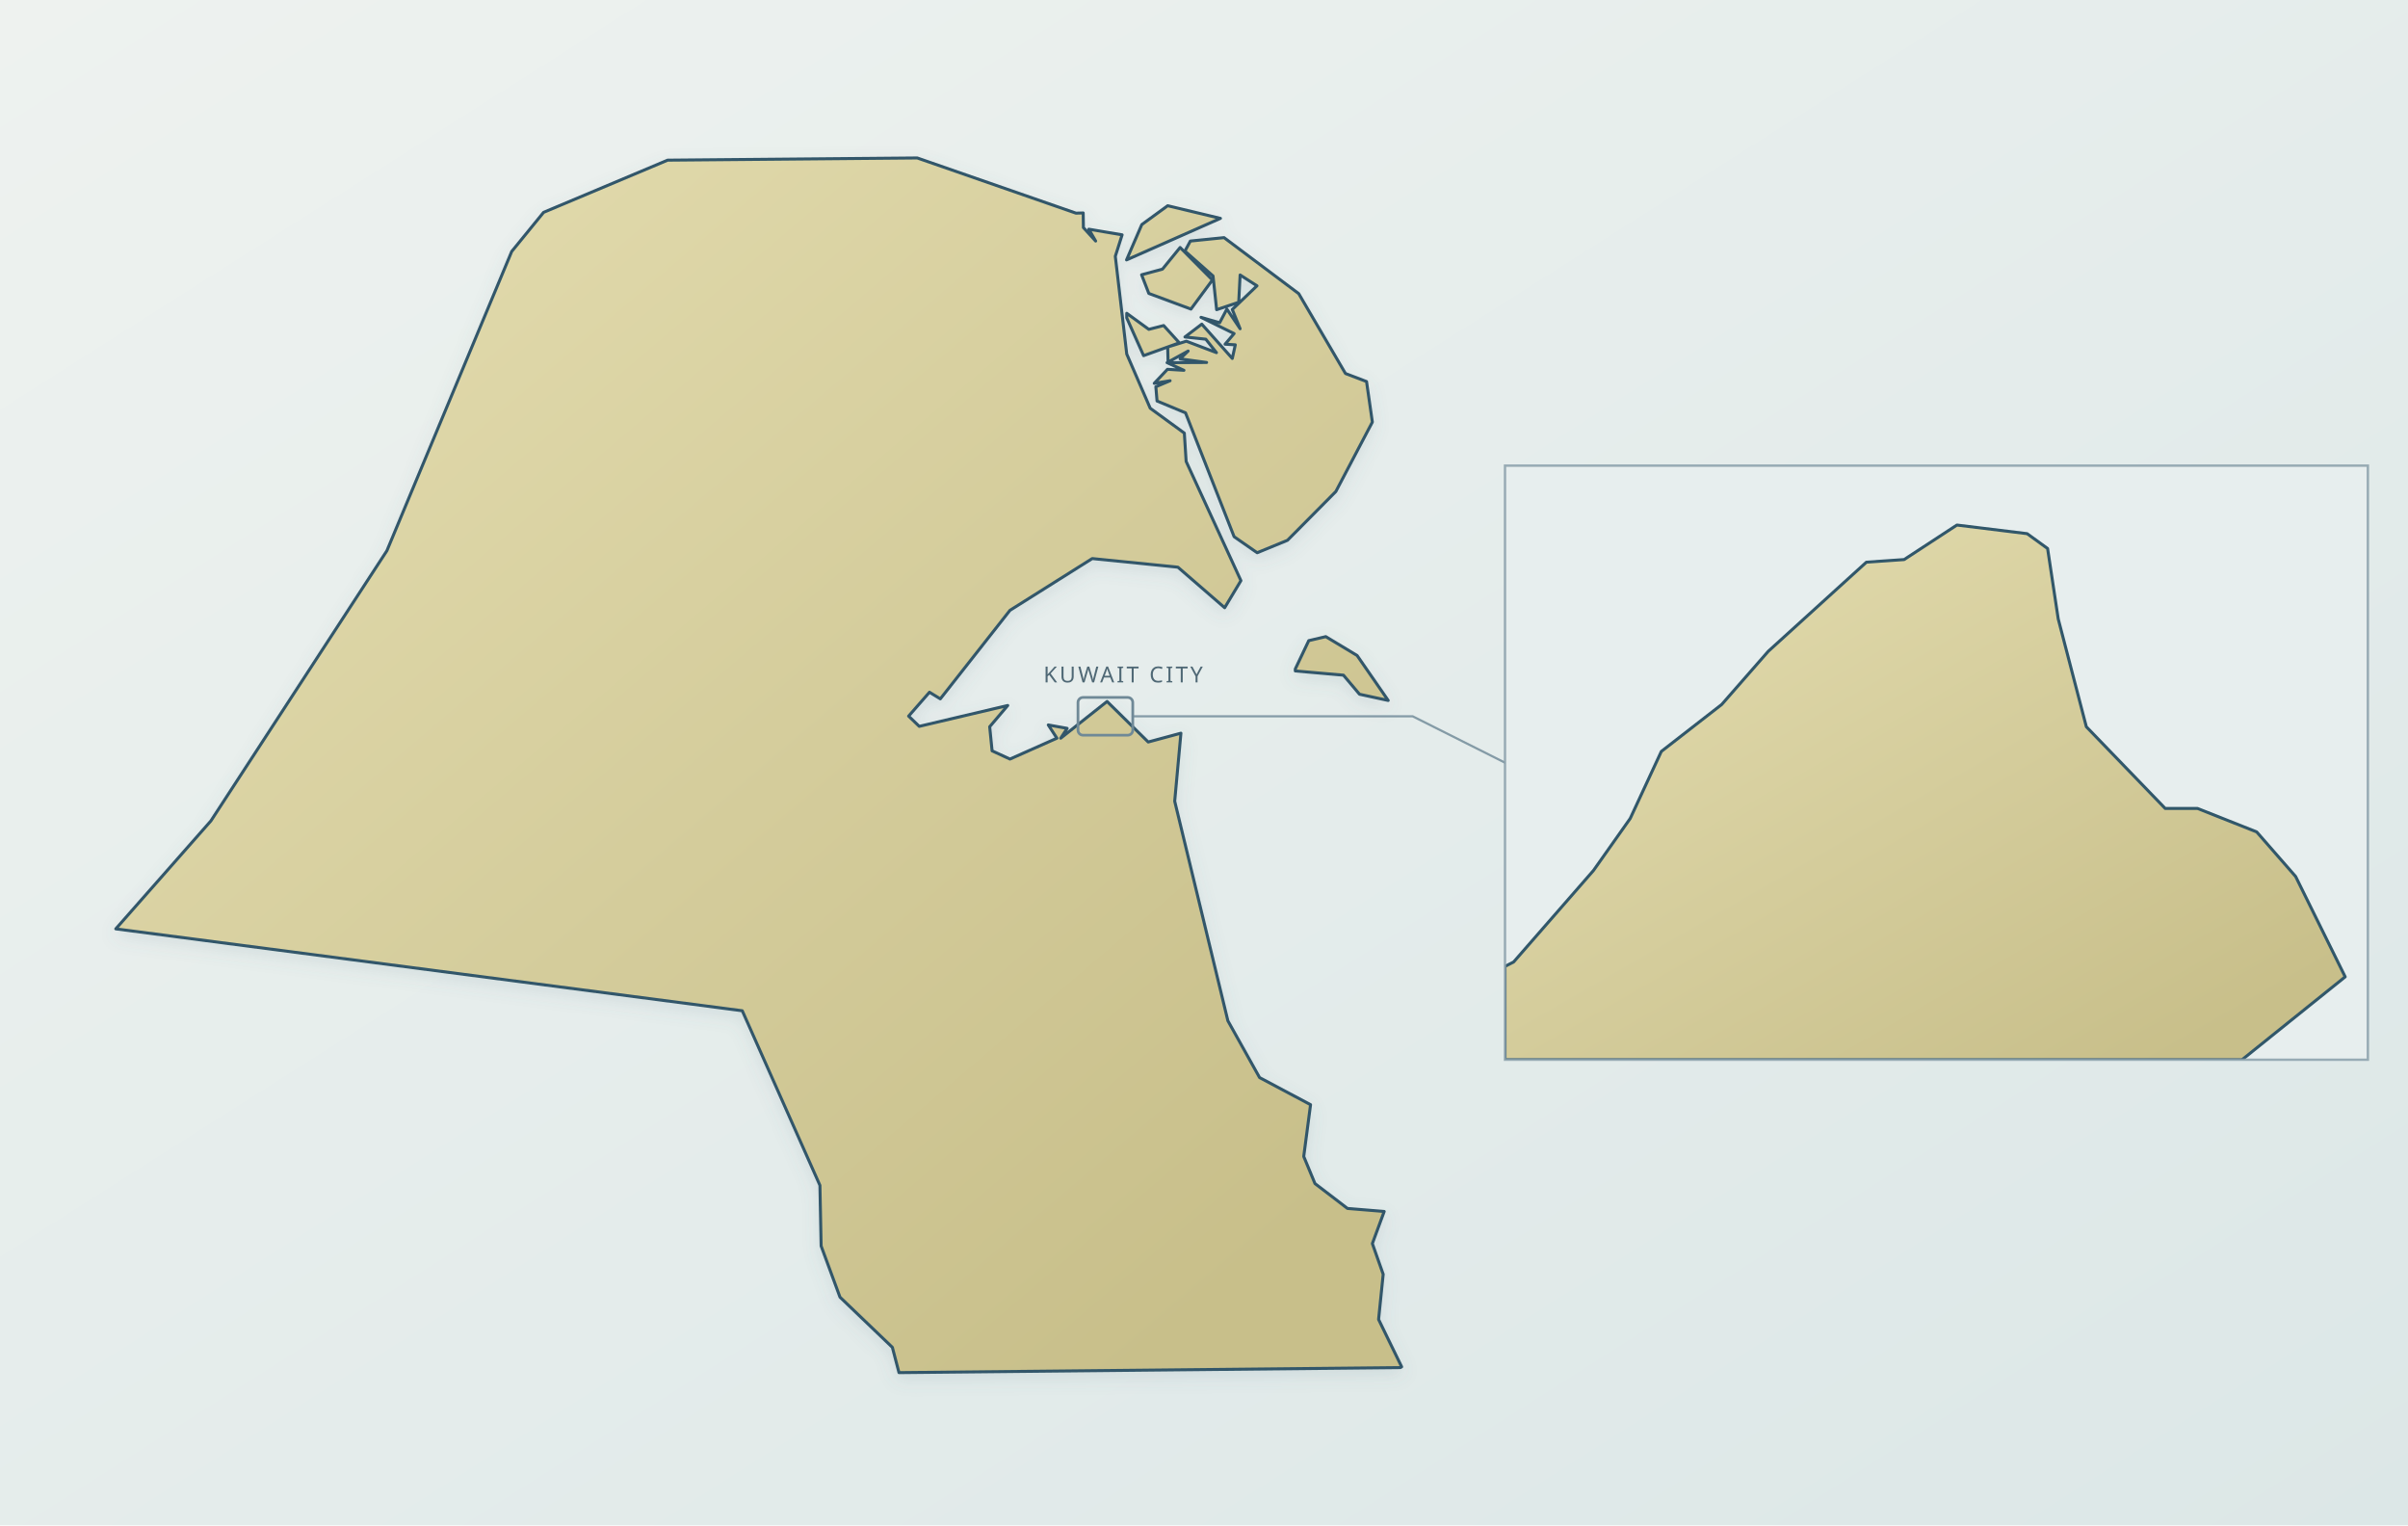
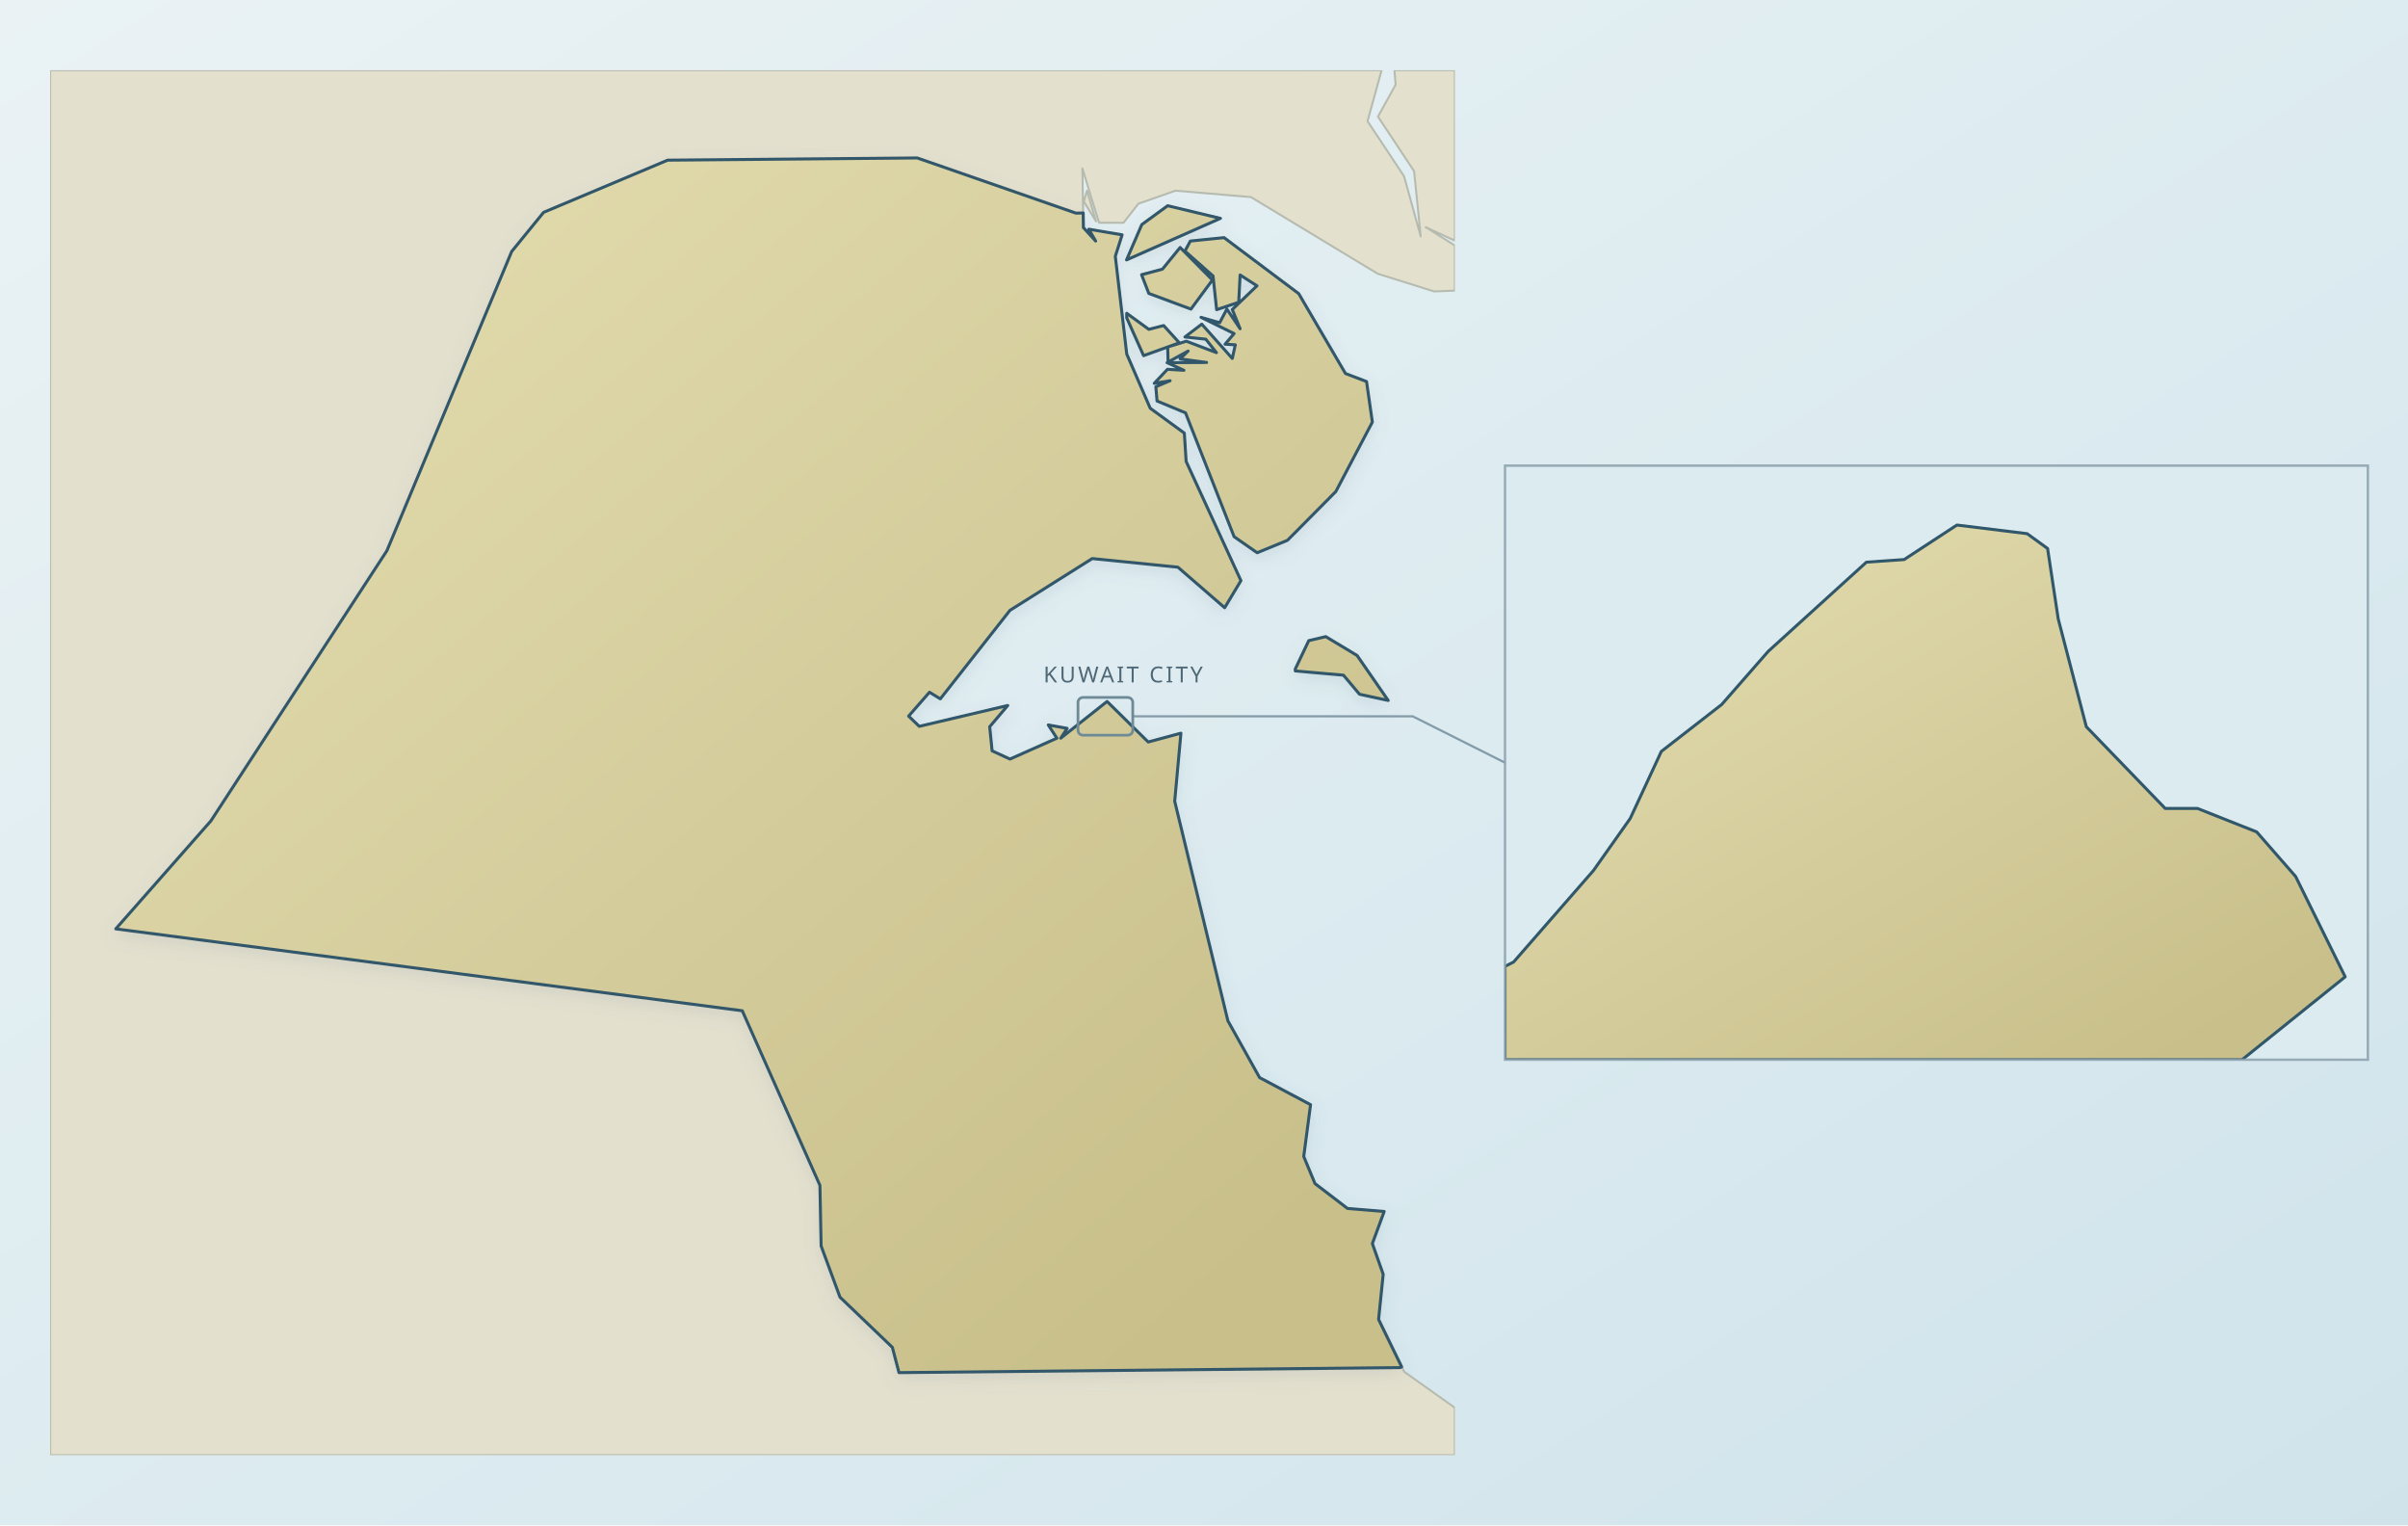
<svg xmlns="http://www.w3.org/2000/svg" viewBox="0 0 1200 760" role="img" aria-label="Map of Kuwait with Kuwait City locator and detailed Kuwait City inset" data-map-style="journey-atlas-map-v3-clean-background" data-map-projection="multi-region-local-equirectangular-fit-v1">
  <defs>
    <linearGradient id="sea" x1="0" y1="0" x2="1" y2="1">
-       <stop offset="0" stop-color="#eef2ef" />
-       <stop offset=".55" stop-color="#e4eceb" />
-       <stop offset="1" stop-color="#dce7e7" />
+       <stop offset="0" stop-color="#eaf2f4" />
+       <stop offset=".55" stop-color="#dcebf0" />
+       <stop offset="1" stop-color="#d0e3eb" />
    </linearGradient>
    <linearGradient id="land" x1=".12" y1=".08" x2=".88" y2=".92">
      <stop offset="0" stop-color="#e2dbad" />
      <stop offset=".52" stop-color="#d4cc9b" />
      <stop offset="1" stop-color="#c8bf8a" />
    </linearGradient>
    <filter id="shadow" x="-10%" y="-10%" width="120%" height="120%">
      <feGaussianBlur in="SourceAlpha" stdDeviation="4" result="b" />
      <feOffset in="b" dy="3" result="o" />
      <feColorMatrix in="o" type="matrix" values="0 0 0 0 .12 0 0 0 0 .22 0 0 0 0 .28 0 0 0 .14 0" />
      <feBlend in="SourceGraphic" mode="normal" />
    </filter>
    <clipPath id="clip-city">
      <rect x="750" y="232" width="430" height="296" />
    </clipPath>
+     <clipPath id="map-context-clip-country" clipPathUnits="userSpaceOnUse">
+       <rect x="25" y="35" width="700" height="690" />
+     </clipPath>
+     <clipPath id="map-context-clip-city" clipPathUnits="userSpaceOnUse">
+       <rect x="750" y="110" width="430" height="540" />
+     </clipPath>
  </defs>
  <rect width="1200" height="760" fill="url(#sea)" />
+   <g id="geographic-context" fill="#e4e0ce" fill-rule="evenodd" stroke="#b6bbaf" stroke-width="1" stroke-linejoin="round">
+     <path data-map-context-region="country" d="M 714.7,145.2 L 686.6,136.4 L 623.4,98.2 L 585.8,95.0 L 567.3,101.5 L 559.9,111.0 L 547.7,111.0 L 539.4,83.9 L 539.9,113.4 L 546.0,120.1 L 542.6,114.2 L 559.2,117.0 L 555.8,127.7 L 561.5,176.4 L 573.2,203.4 L 590.2,215.8 L 591.1,229.9 L 618.4,289.3 L 610.3,302.8 L 587.0,282.6 L 544.3,278.3 L 503.3,304.1 L 468.6,348.2 L 463.2,344.9 L 452.8,356.8 L 458.1,361.9 L 502.2,351.5 L 493.2,362.1 L 494.4,374.1 L 503.3,378.2 L 526.7,367.8 L 522.4,361.2 L 531.8,362.9 L 528.6,367.8 L 551.7,349.5 L 572.2,369.7 L 588.5,365.3 L 585.4,399.2 L 611.9,508.6 L 627.7,536.9 L 653.1,550.4 L 649.7,576.2 L 655.3,589.7 L 671.5,602.1 L 689.8,603.6 L 683.9,619.6 L 689.3,634.9 L 687.0,657.4 L 699.8,683.5 L 725.0,701.4 L 725.0,725.0 L 25.0,725.0 L 25.0,35.0 L 688.5,35.0 L 681.5,60.4 L 699.7,87.8 L 708.0,117.8 L 704.7,85.3 L 686.7,58.1 L 695.5,42.2 L 694.9,35.0 L 725.0,35.0 L 725.0,119.9 L 710.5,113.2 L 725.0,122.3 L 725.0,144.8 L 714.7,145.2 Z M 691.8,349.0 L 677.5,345.9 L 669.5,336.4 L 645.5,333.3 L 652.2,319.2 L 660.7,317.2 L 676.3,326.6 L 691.8,349.0 Z M 569.9,177.2 L 561.5,158.4 L 561.5,156.1 L 572.5,164.1 L 579.9,162.2 L 587.7,170.8 L 569.9,177.2 Z M 593.5,154.0 L 572.5,146.2 L 568.9,136.5 L 579.3,134.1 L 588.1,123.3 L 604.2,139.5 L 593.5,154.0 Z M 569.0,111.9 L 581.9,102.5 L 608.2,108.8 L 561.4,129.5 L 569.0,111.9 Z M 540.1,100.4 L 541.7,95.0 L 546.2,110.3 L 540.1,100.4 Z" clip-path="url(#map-context-clip-country)" />
+   </g>
  <g data-map-region="country">
    <path d="M 105.1,409.0 L 192.8,274.4 L 255.0,125.3 L 270.9,105.8 L 332.7,79.8 L 457.1,78.7 L 536.2,106.2 L 539.8,106.1 L 539.9,113.4 L 546.0,120.1 L 542.6,114.2 L 559.2,117.0 L 555.8,127.7 L 561.5,176.4 L 573.2,203.4 L 590.2,215.8 L 591.1,229.9 L 618.4,289.3 L 610.3,302.8 L 587.0,282.6 L 544.3,278.3 L 503.3,304.1 L 468.6,348.2 L 463.2,344.9 L 452.8,356.8 L 458.1,361.9 L 502.2,351.5 L 493.2,362.1 L 494.4,374.1 L 503.3,378.2 L 526.7,367.8 L 522.4,361.2 L 531.8,362.9 L 528.6,367.8 L 551.7,349.5 L 572.2,369.7 L 588.5,365.3 L 585.4,399.2 L 611.9,508.6 L 627.7,536.9 L 653.1,550.4 L 649.7,576.2 L 655.3,589.7 L 671.5,602.1 L 689.8,603.6 L 683.9,619.6 L 689.3,634.9 L 687.0,657.4 L 698.5,681.0 L 697.8,681.4 L 448.0,683.9 L 444.7,671.3 L 418.6,646.3 L 409.2,620.8 L 408.6,590.6 L 369.9,503.6 L 57.7,462.8 L 105.1,409.0 Z M 660.7,317.2 L 676.3,326.6 L 691.8,349.0 L 677.5,345.9 L 669.5,336.4 L 645.5,334.3 L 645.5,333.3 L 652.2,319.2 L 660.7,317.2 Z M 590.0,184.5 L 581.6,180.7 L 601.3,180.6 L 588.1,178.8 L 592.1,174.9 L 582.1,180.4 L 581.9,172.9 L 591.2,170.0 L 606.2,175.7 L 600.9,169.0 L 590.5,167.9 L 598.9,161.5 L 614.1,178.6 L 615.6,171.8 L 610.5,171.5 L 615.0,166.2 L 598.5,158.1 L 607.8,160.8 L 611.4,154.0 L 618.0,163.8 L 614.1,154.2 L 626.4,142.4 L 618.0,137.0 L 617.3,150.6 L 606.3,154.3 L 604.5,137.5 L 590.5,125.1 L 593.2,120.1 L 610.0,118.4 L 647.2,146.3 L 670.5,186.1 L 681.0,190.1 L 683.9,210.3 L 665.7,244.9 L 641.6,269.2 L 626.5,275.4 L 615.0,267.4 L 590.8,205.7 L 576.6,199.8 L 576.0,192.7 L 583.1,189.7 L 575.2,191.0 L 581.8,184.0 L 590.0,184.5 Z M 572.5,164.1 L 579.9,162.2 L 587.7,170.8 L 569.9,177.2 L 561.5,158.4 L 561.5,156.1 L 572.5,164.1 Z M 588.1,123.3 L 604.2,139.5 L 593.5,154.0 L 572.5,146.2 L 568.9,136.9 L 579.3,134.1 L 588.1,123.3 Z M 608.2,108.8 L 561.4,129.5 L 569.0,111.9 L 581.9,102.5 L 608.2,108.8 Z" fill="url(#land)" fill-rule="evenodd" stroke="#31576a" stroke-width="1.5" stroke-linejoin="round" stroke-linecap="round" filter="url(#shadow)" />
  </g>
  <g aria-hidden="true" fill="none" stroke="#6f8997" stroke-linejoin="round" stroke-linecap="round">
    <rect x="537.2" y="347.5" width="27.3" height="18.8" rx="2.5" stroke-width="1.35" />
    <path d="M 564.5,356.9 L 704,356.9 L 750,380" stroke-width="1.1" opacity=".82" />
  </g>
  <text x="520" y="340" font-family="system-ui, sans-serif" font-size="11" letter-spacing="1.2" fill="#4f6875">KUWAIT CITY</text>
  <g data-map-region="city" clip-path="url(#clip-city)">
-     <rect x="750" y="232" width="430" height="296" fill="#e7eeee" />
+     <rect x="750" y="232" width="430" height="296" fill="#dcebf0" />
    <path d="M 1117.3,528.0 L 750.0,528.0 L 750.0,481.5 L 754.3,479.3 L 794.1,433.7 L 812.4,407.8 L 827.9,374.4 L 858.0,351.0 L 881.2,324.5 L 930.1,280.1 L 948.9,278.8 L 975.2,261.6 L 1010.2,265.9 L 1020.4,273.3 L 1025.7,308.4 L 1039.7,362.1 L 1079.0,402.8 L 1095.1,402.8 L 1124.6,414.5 L 1144.0,436.7 L 1168.7,486.7 L 1117.3,528.0 Z" fill="url(#land)" fill-rule="evenodd" stroke="#31576a" stroke-width="1.5" stroke-linejoin="round" stroke-linecap="round" />
  </g>
  <rect x="750" y="232" width="430" height="296" fill="none" stroke="#8aa0aa" stroke-width="1.2" opacity=".85" />
</svg>
